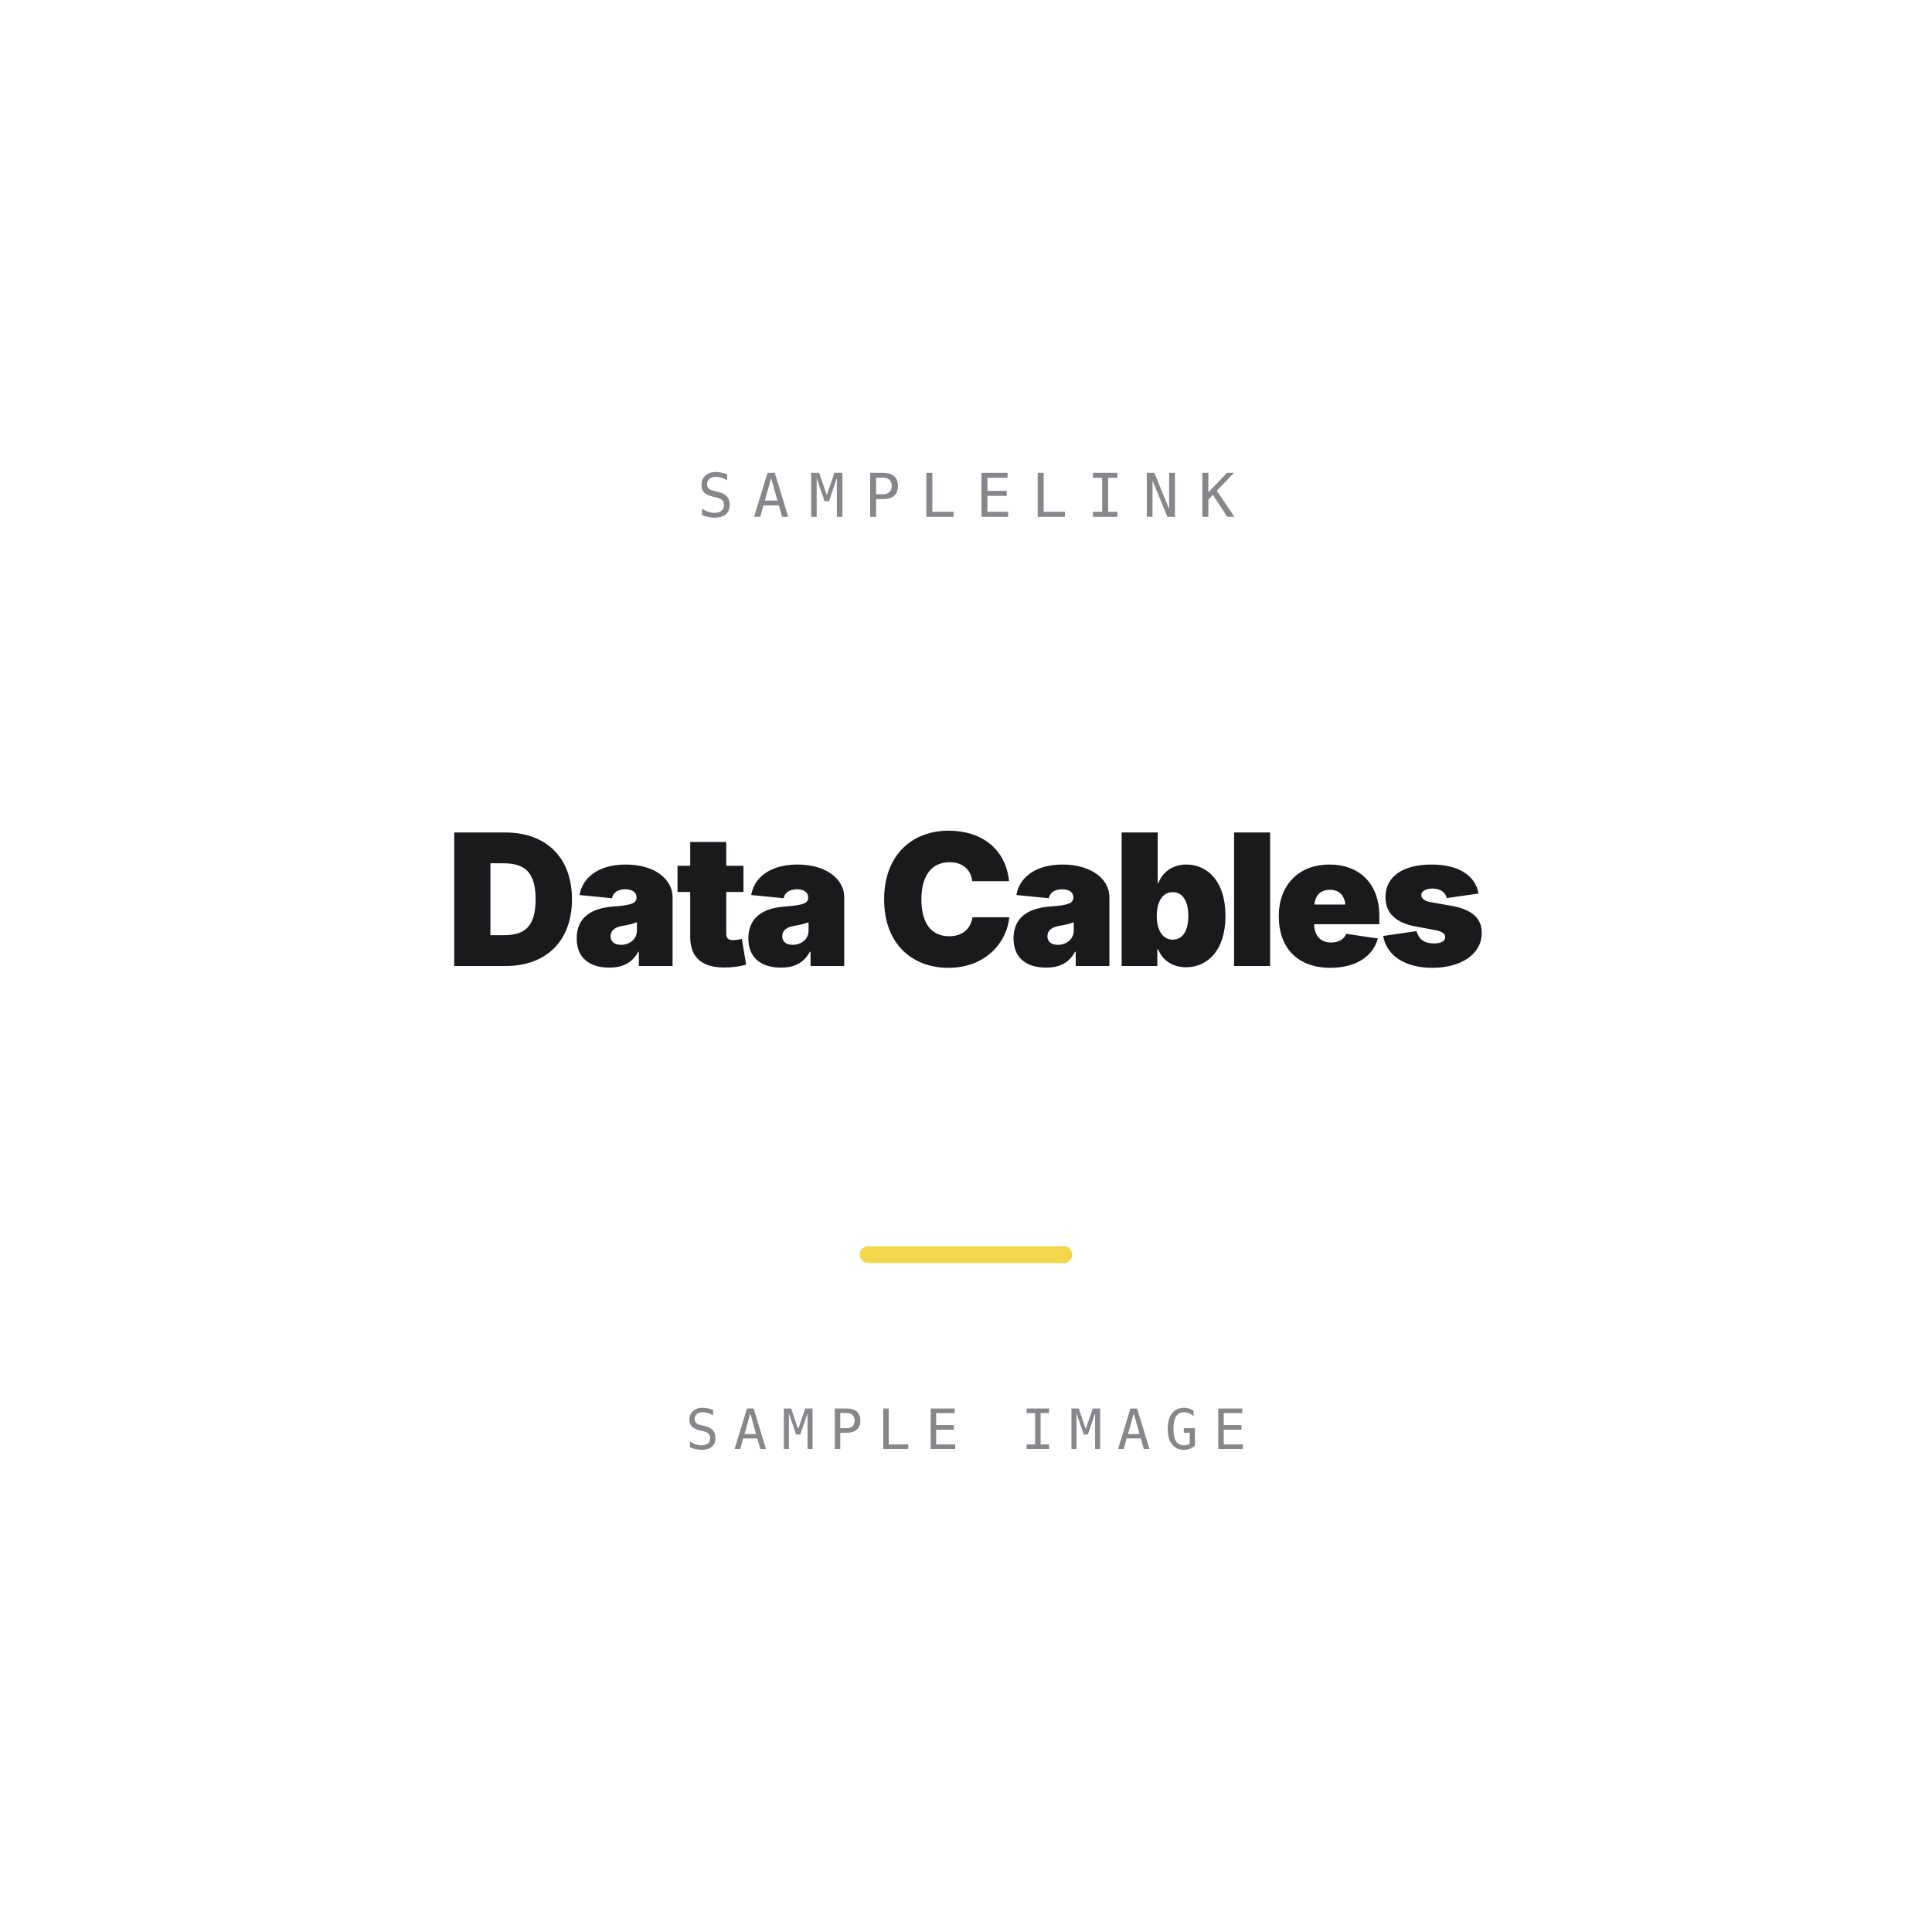
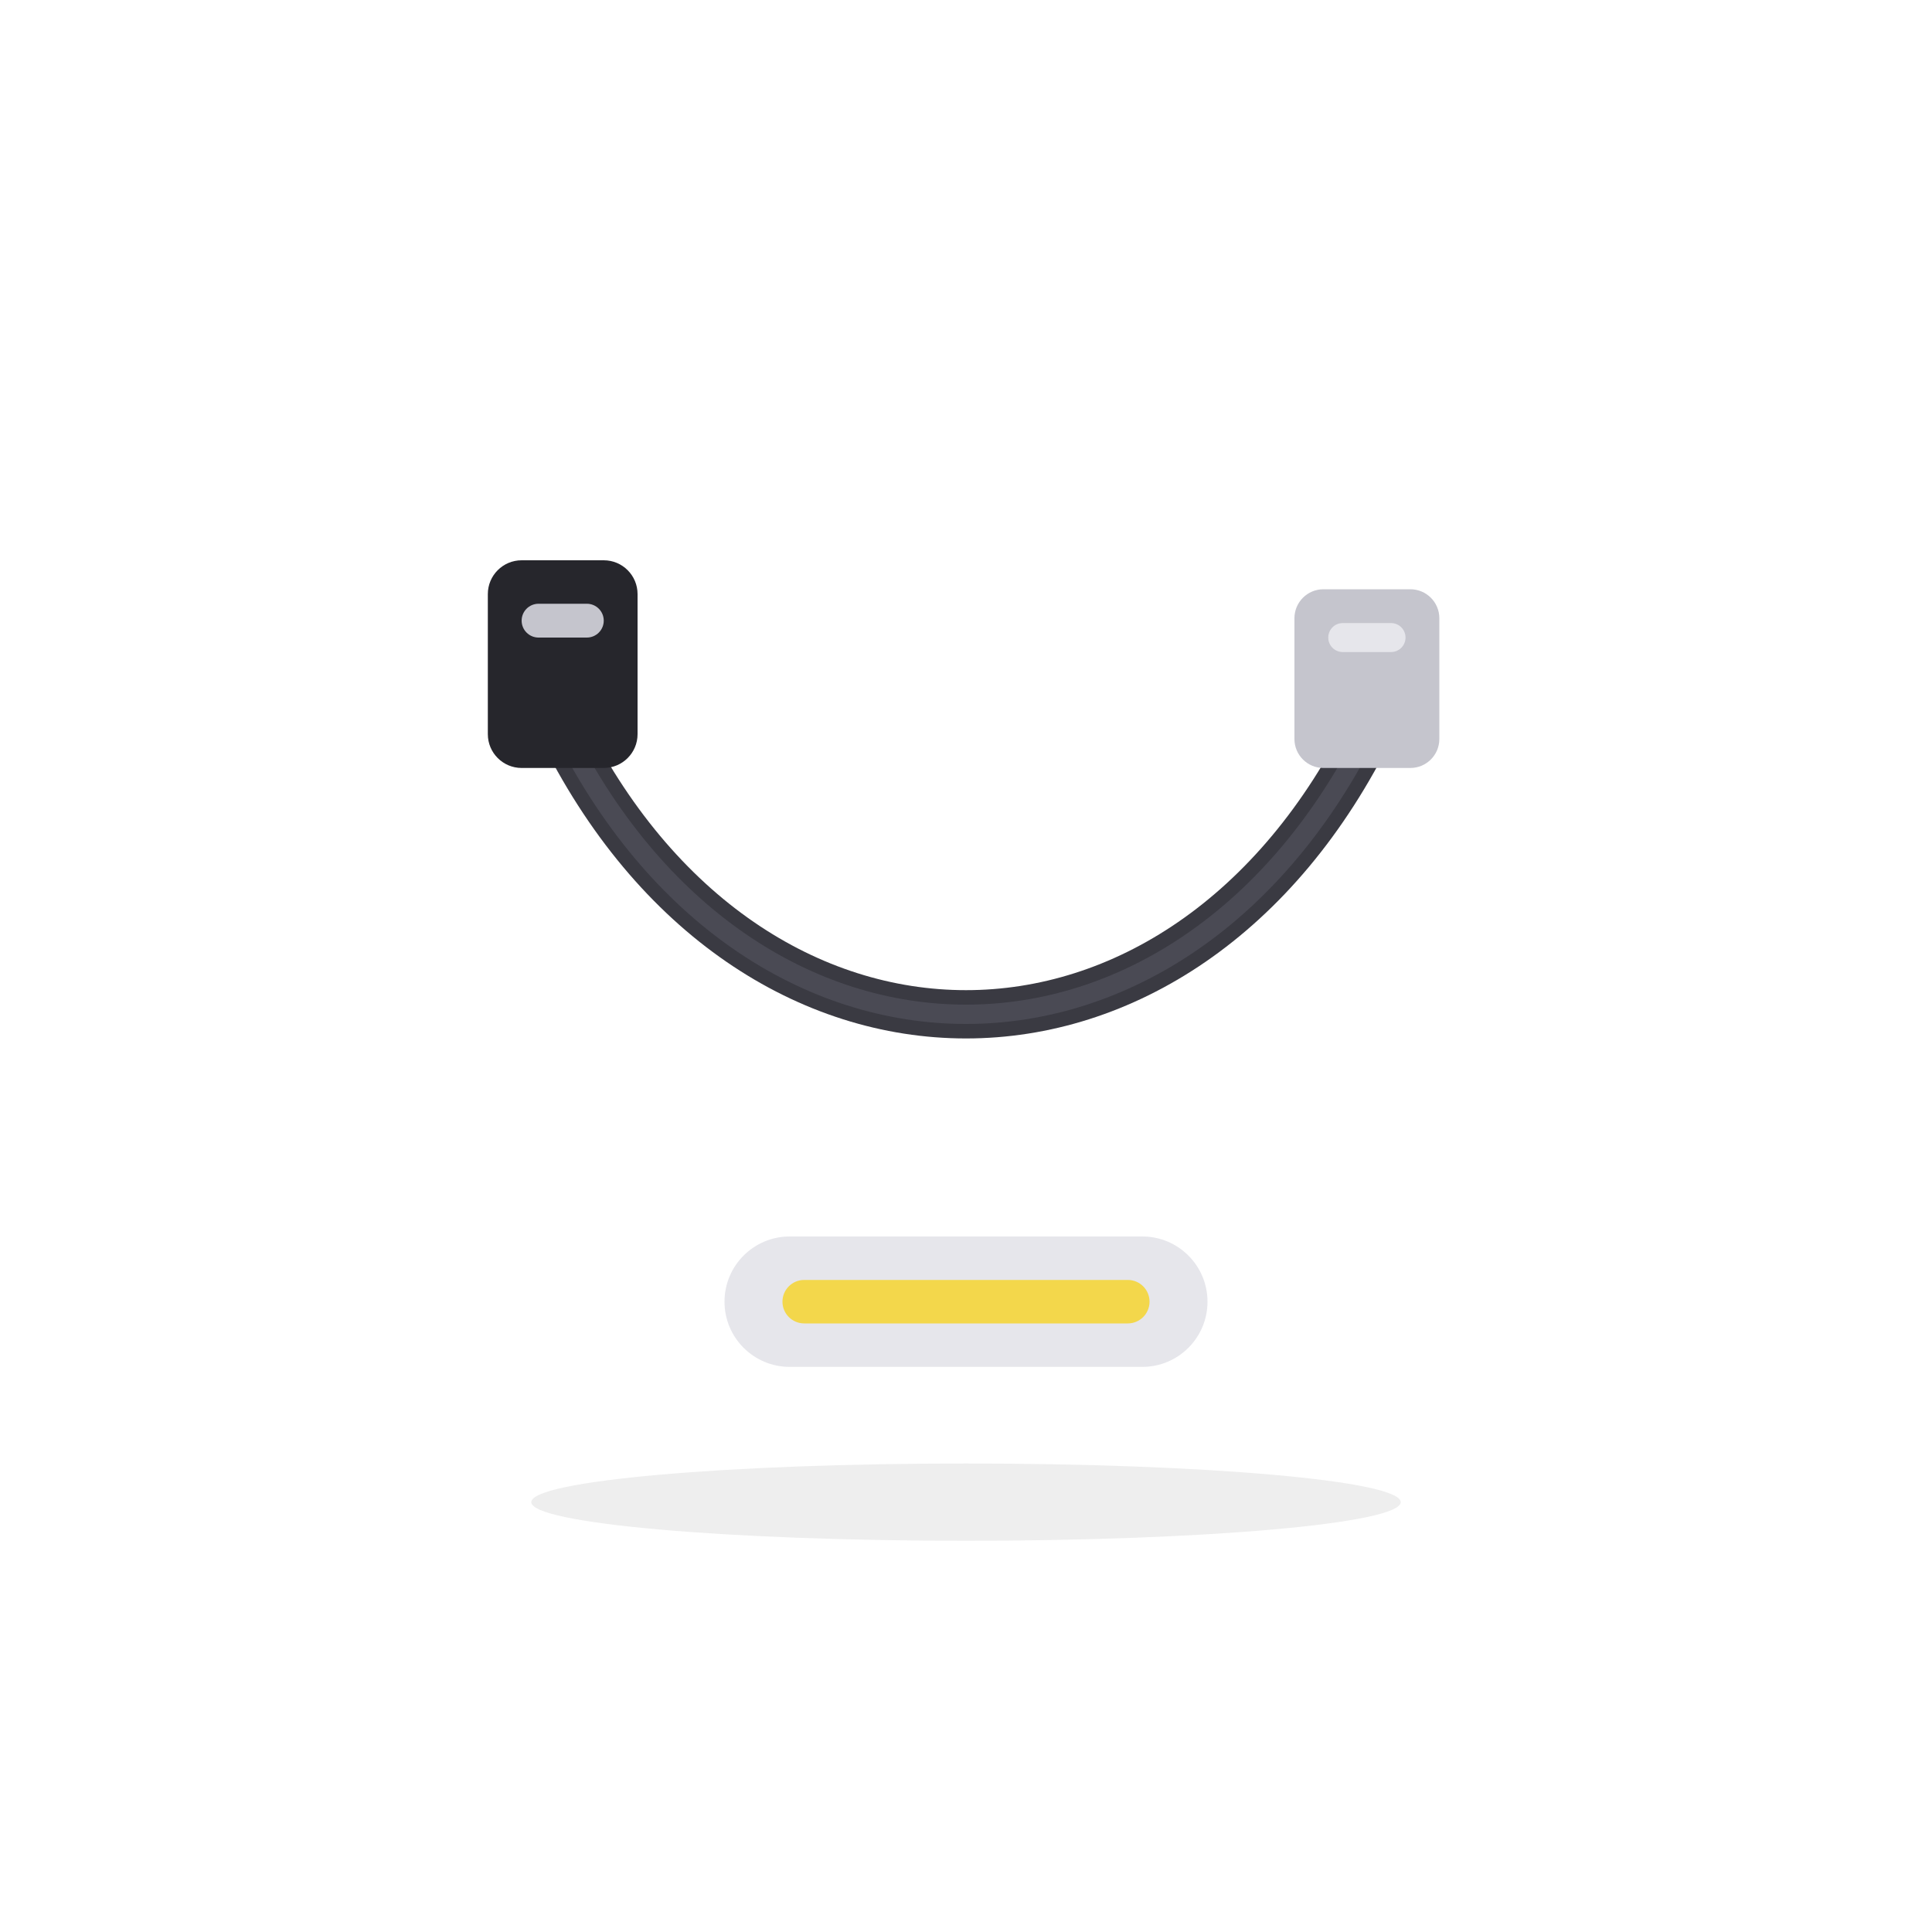
- <svg xmlns="http://www.w3.org/2000/svg" viewBox="0 0 800 800" width="800" height="800" role="img" aria-label="Data Cables — sample product image">
+ <svg xmlns="http://www.w3.org/2000/svg" viewBox="0 0 800 800" width="800" height="800" role="img" aria-label="Illustration of Sample Lightning Charging Cable 1m">
  <rect width="800" height="800" fill="#FFFFFF" />
-   <text x="400" y="214" text-anchor="middle" font-family="ui-monospace, SFMono-Regular, Menlo, monospace" font-size="25" letter-spacing="8" fill="#86868B">SAMPLELINK</text>
-   <g font-family="Archivo, Inter, Helvetica, Arial, sans-serif">
-     <text x="400" y="400" text-anchor="middle" font-size="76" font-weight="900" letter-spacing="-2.5" fill="#1A1A1C">Data Cables</text>
-   </g>
-   <rect x="356" y="516" width="88" height="7" rx="3.5" fill="#F3D74B" />
-   <text x="400" y="600" text-anchor="middle" font-family="ui-monospace, SFMono-Regular, Menlo, monospace" font-size="23" letter-spacing="6" fill="#86868B">SAMPLE IMAGE</text>
+   <ellipse cx="400" cy="622" rx="180" ry="16" fill="#000" opacity=".07" />
+   <path d="M232 300 C310 460 490 460 568 300" fill="none" stroke="#3A3A42" stroke-width="20" stroke-linecap="round" stroke-linejoin="round" />
+   <path d="M232 300 C310 460 490 460 568 300" fill="none" stroke="#4A4A54" stroke-width="8" stroke-linecap="round" stroke-linejoin="round" />
+   <rect x="202" y="232" width="62" height="86" rx="14" fill="#26262C" />
+   <rect x="216" y="250" width="34" height="14" rx="7" fill="#C5C5CD" />
+   <rect x="536" y="244" width="60" height="74" rx="12" fill="#C5C5CD" />
+   <rect x="550" y="258" width="32" height="12" rx="6" fill="#E6E6EB" />
+   <rect x="300" y="512" width="200" height="54" rx="27" fill="#E6E6EB" />
+   <rect x="324" y="530" width="152" height="18" rx="9" fill="#F3D74B" />
</svg>
